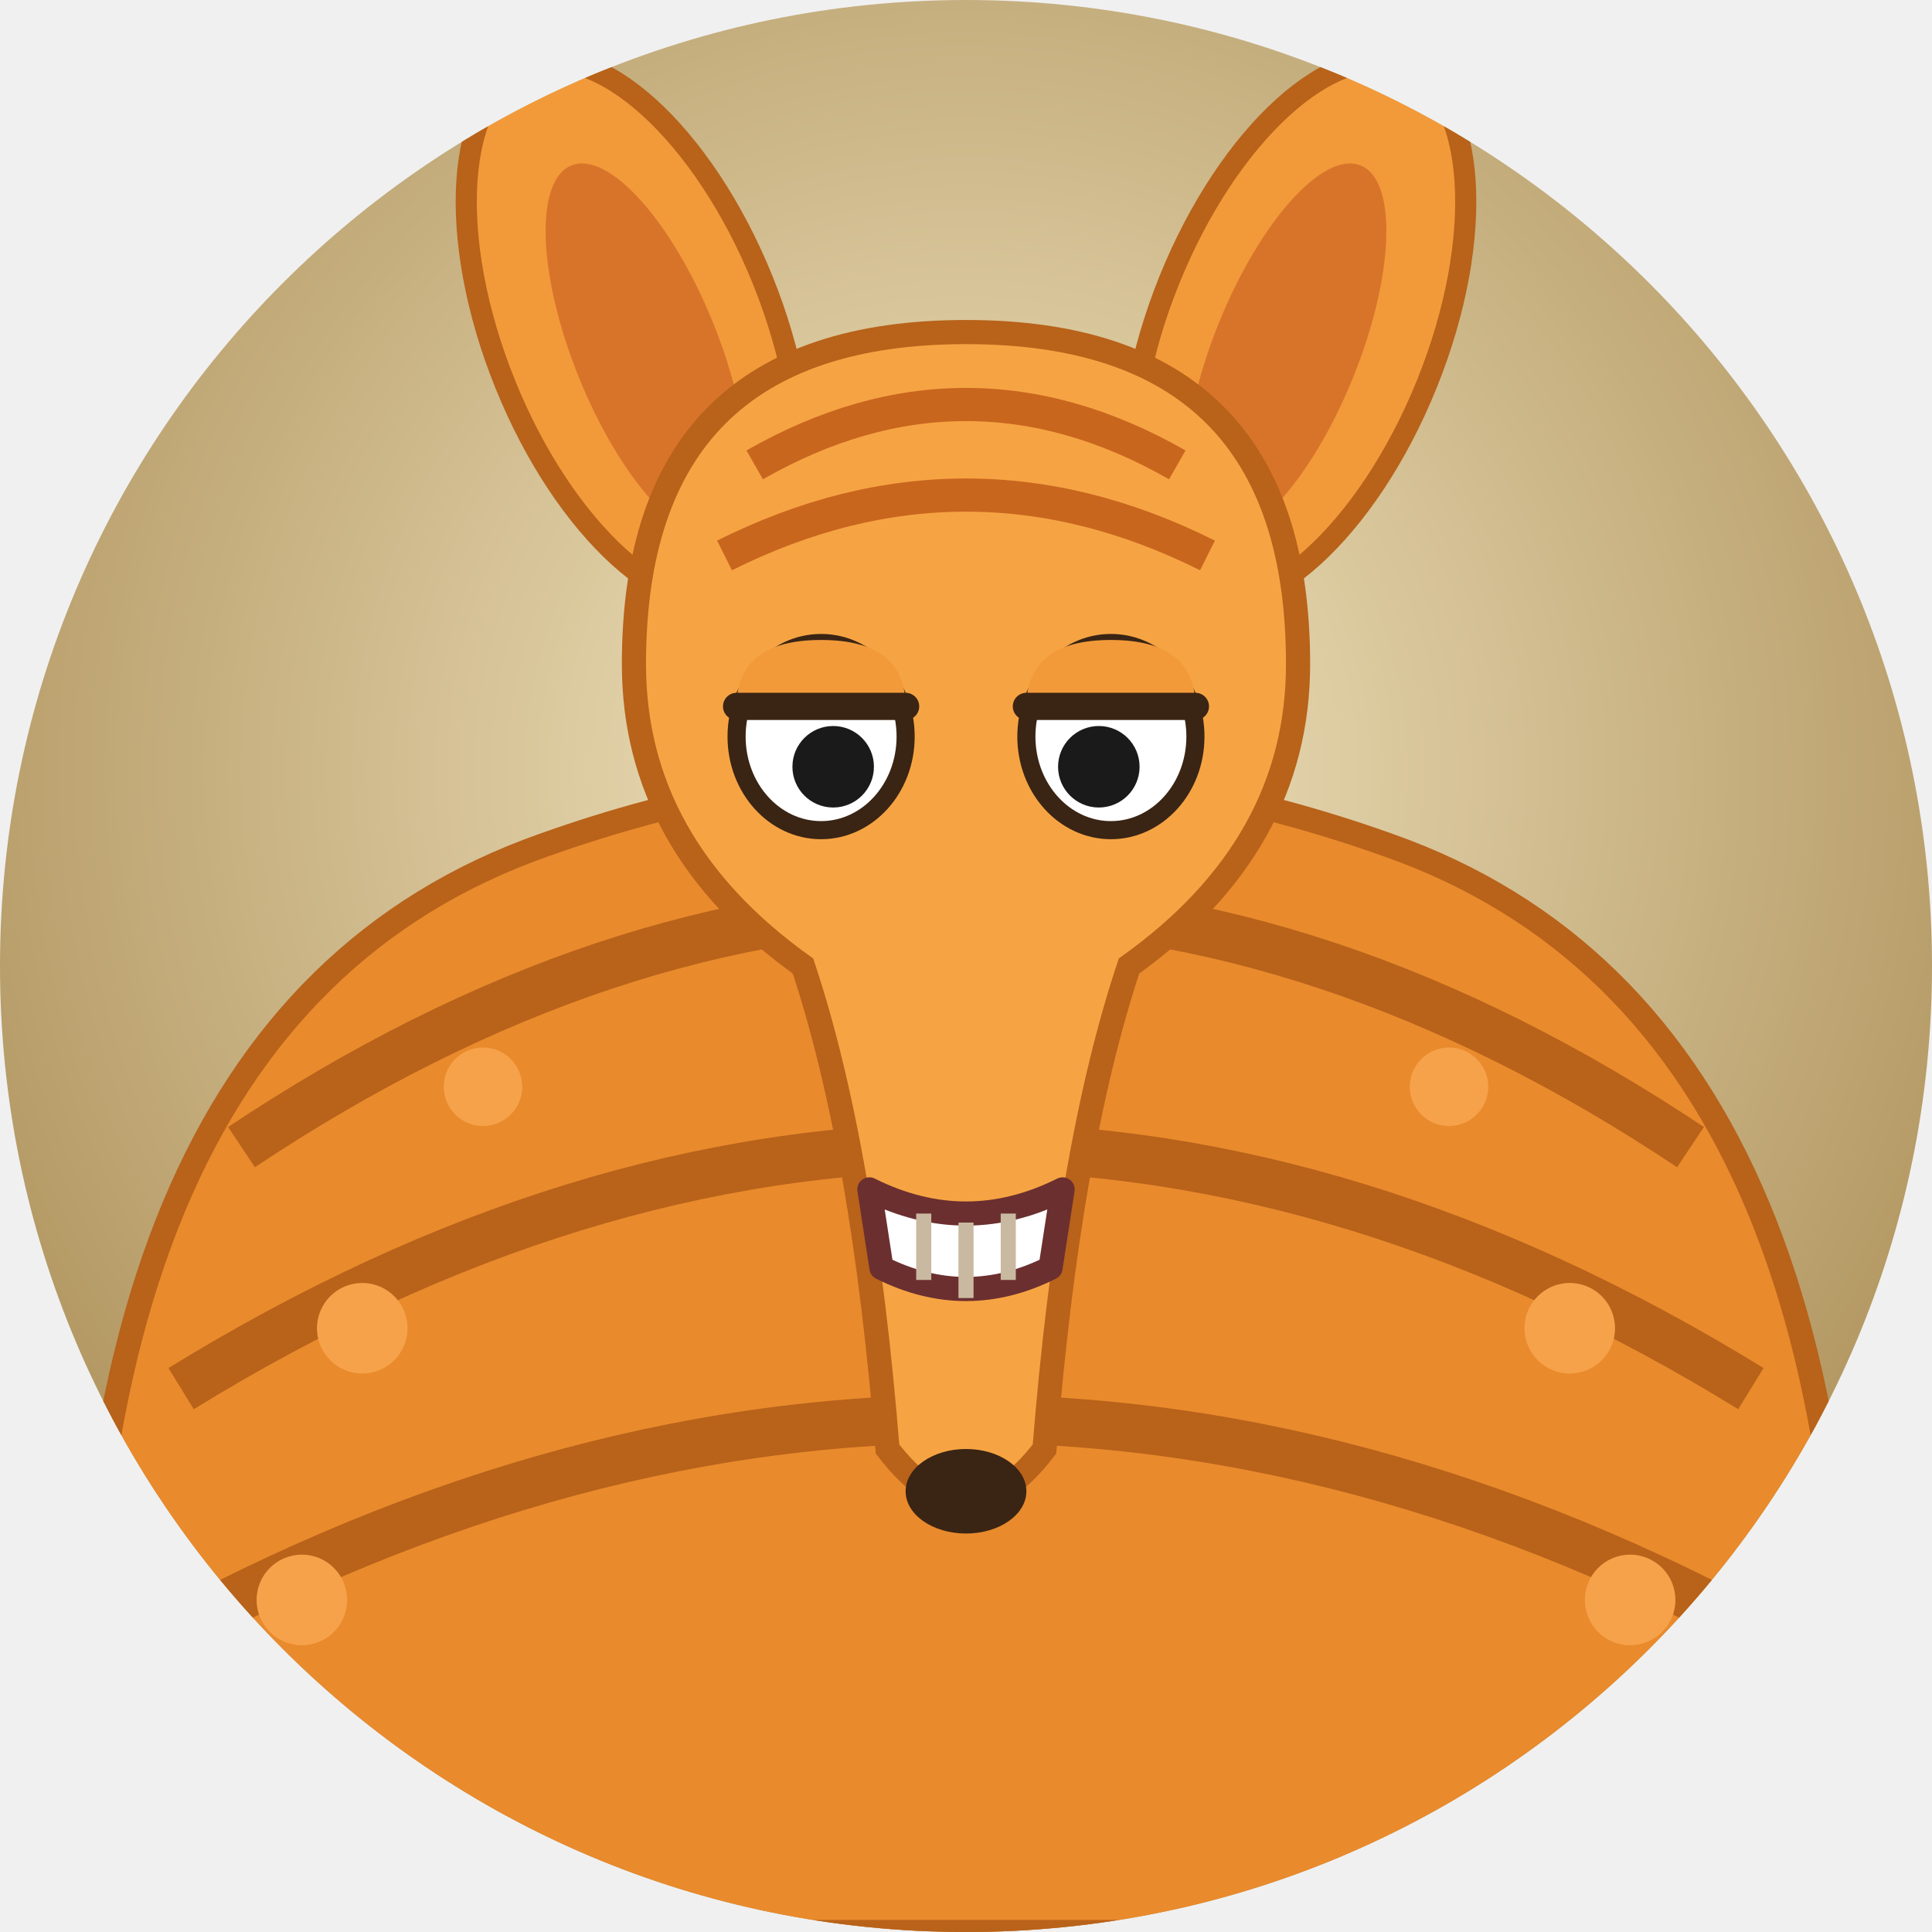
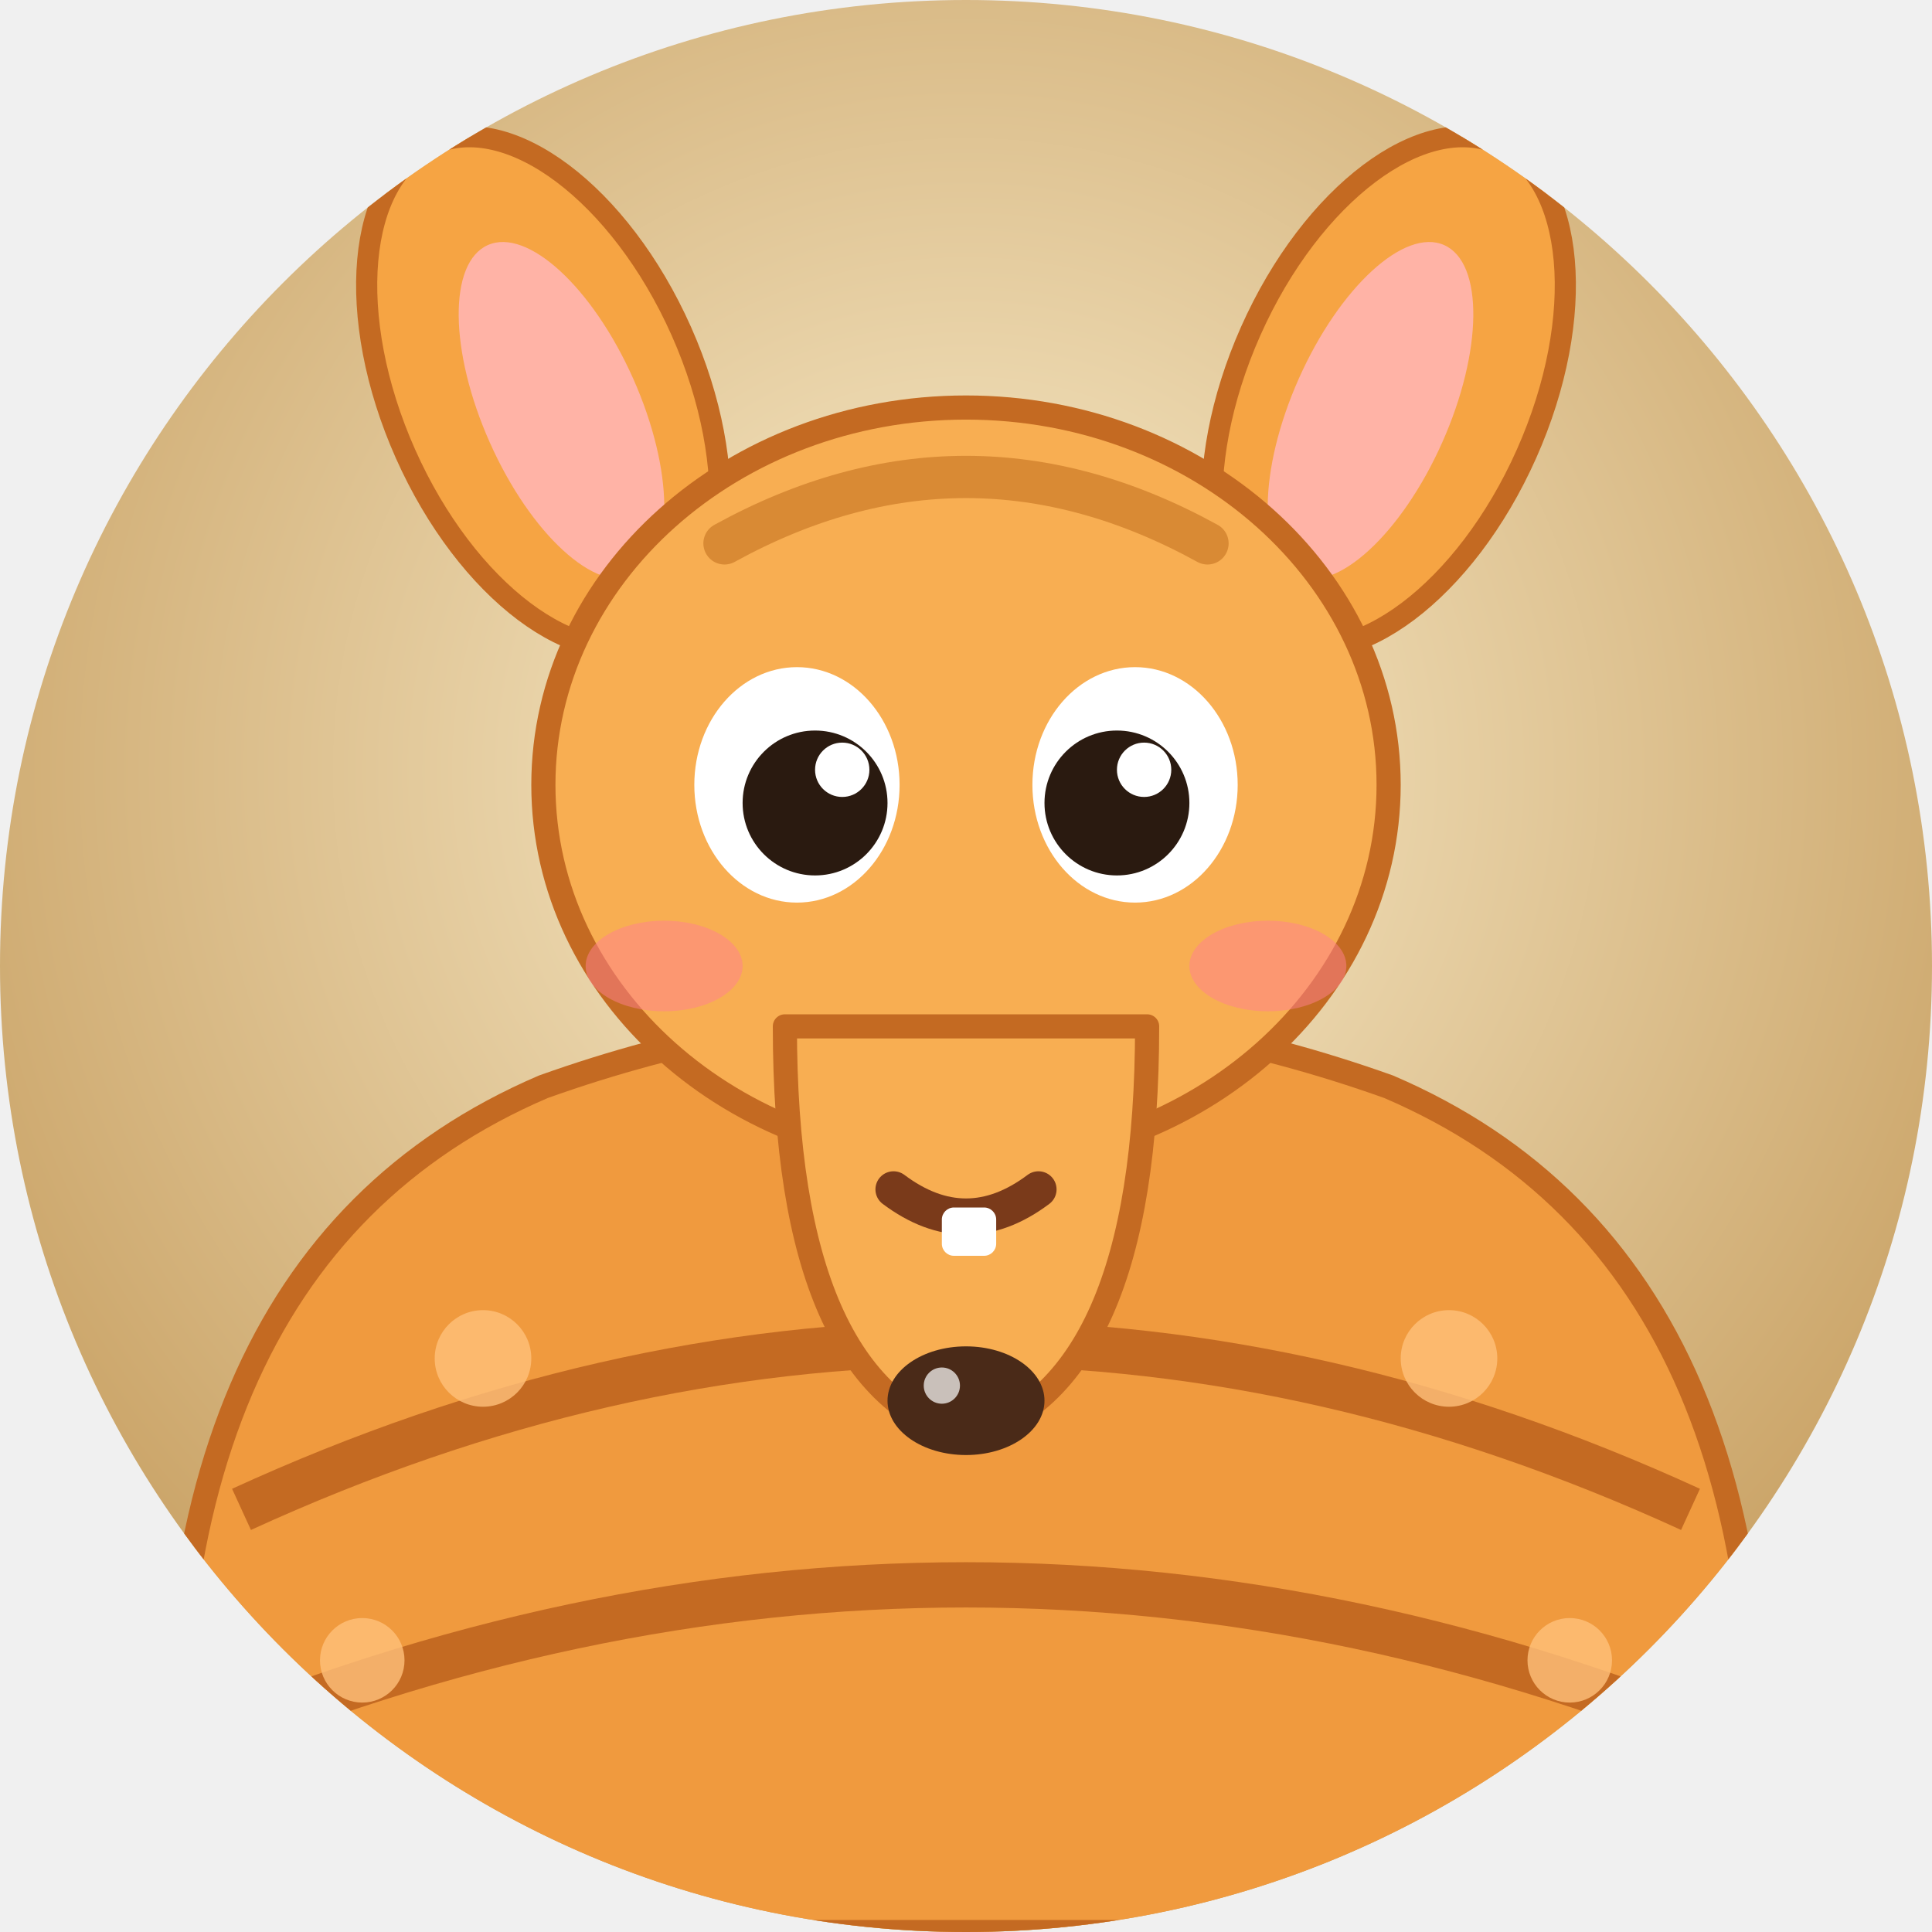
<svg xmlns="http://www.w3.org/2000/svg" viewBox="0 0 64 64">
  <defs>
    <clipPath id="c">
      <circle cx="32" cy="32" r="32" />
    </clipPath>
    <radialGradient id="bg" cx="50%" cy="40%" r="65%">
-       <stop offset="0" stop-color="#f4e8c4" />
-       <stop offset="1" stop-color="#a88a52" />
+       <stop offset="0" stop-color="#fbefcf" />
+       <stop offset="1" stop-color="#c49a5a" />
    </radialGradient>
  </defs>
  <g clip-path="url(#c)">
    <rect width="64" height="64" fill="url(#bg)" />
-     <path d="M3 64 Q1 34 18 28 Q32 23 46 28 Q63 34 61 64Z" fill="#e98a2c" stroke="#b8621a" stroke-width=".8" />
-     <path d="M6 46 Q32 30 58 46 M4 55 Q32 39 60 55 M8 38 Q32 22 56 38" stroke="#b8621a" stroke-width="1.6" fill="none" />
-     <g fill="#f6a24a">
-       <circle cx="12" cy="44" r="1.5" />
-       <circle cx="52" cy="44" r="1.5" />
-       <circle cx="10" cy="53" r="1.5" />
-       <circle cx="54" cy="53" r="1.5" />
-       <circle cx="16" cy="36" r="1.3" />
-       <circle cx="48" cy="36" r="1.3" />
+     <path d="M6 64 Q4 42 18 36 Q32 31 46 36 Q60 42 58 64Z" fill="#f09a3e" stroke="#c46a22" stroke-width=".8" />
+     <path d="M8 50 Q32 39 56 50 M6 58 Q32 47 58 58" stroke="#c46a22" stroke-width="1.5" fill="none" />
+     <g fill="#ffc07a" opacity=".8">
+       <circle cx="16" cy="45" r="1.6" />
+       <circle cx="48" cy="45" r="1.6" />
+       <circle cx="12" cy="55" r="1.4" />
+       <circle cx="52" cy="55" r="1.4" />
    </g>
-     <ellipse cx="21" cy="11" rx="4.6" ry="9.5" transform="rotate(-22 21 11)" fill="#f29a3a" stroke="#b8621a" stroke-width=".7" />
-     <ellipse cx="43" cy="11" rx="4.6" ry="9.5" transform="rotate(22 43 11)" fill="#f29a3a" stroke="#b8621a" stroke-width=".7" />
-     <ellipse cx="21.4" cy="11.6" rx="2.4" ry="6.6" transform="rotate(-22 21.4 11.6)" fill="#d8742a" />
-     <ellipse cx="42.6" cy="11.6" rx="2.4" ry="6.6" transform="rotate(22 42.6 11.6)" fill="#d8742a" />
-     <path d="M21 22 Q21 11 32 11 Q43 11 43 22 Q43 28 37.4 32 Q35.4 38 34.6 48 Q32 51.4 29.4 48 Q28.6 38 26.6 32 Q21 28 21 22Z" fill="#f6a443" stroke="#b8621a" stroke-width=".8" />
-     <path d="M25 15.4 Q32 11.4 39 15.4 M24 18.4 Q32 14.4 40 18.4" stroke="#c9661e" stroke-width="1.1" fill="none" />
-     <ellipse cx="32" cy="49.4" rx="2" ry="1.4" fill="#3a2414" />
-     <ellipse cx="27.2" cy="24.4" rx="2.8" ry="3.1" fill="#fff" stroke="#3a2414" stroke-width=".6" />
-     <ellipse cx="36.8" cy="24.4" rx="2.8" ry="3.1" fill="#fff" stroke="#3a2414" stroke-width=".6" />
-     <circle cx="27.6" cy="25.4" r="1.35" fill="#1a1a1a" />
-     <circle cx="36.4" cy="25.4" r="1.35" fill="#1a1a1a" />
-     <path d="M24.4 23.4 Q24.4 21.2 27.2 21.2 Q30 21.2 30 23.4Z M34 23.4 Q34 21.2 36.8 21.2 Q39.6 21.2 39.6 23.4Z" fill="#f29a3a" />
-     <path d="M24.4 23.4 H30 M34 23.4 H39.6" stroke="#3a2414" stroke-width=".9" stroke-linecap="round" />
-     <path d="M28.8 39.4 Q32 41 35.2 39.4 L34.8 42 Q32 43.4 29.2 42Z" fill="#fff" stroke="#6b2f2f" stroke-width=".8" stroke-linejoin="round" />
-     <path d="M30.6 40.2 V42.4 M32 40.5 V43 M33.4 40.2 V42.4" stroke="#c9b9a0" stroke-width=".5" />
+     <ellipse cx="18" cy="13" rx="5" ry="9" transform="rotate(-24 18 13)" fill="#f6a443" stroke="#c46a22" stroke-width=".7" />
+     <ellipse cx="46" cy="13" rx="5" ry="9" transform="rotate(24 46 13)" fill="#f6a443" stroke="#c46a22" stroke-width=".7" />
+     <ellipse cx="18.6" cy="13.6" rx="2.6" ry="6" transform="rotate(-24 18.6 13.6)" fill="#ffb3a6" />
+     <ellipse cx="45.4" cy="13.6" rx="2.6" ry="6" transform="rotate(24 45.4 13.6)" fill="#ffb3a6" />
+     <ellipse cx="32" cy="26" rx="14" ry="12.5" fill="#f8ae52" stroke="#c46a22" stroke-width=".8" />
+     <path d="M26 34 Q26 46 32 47.6 Q38 46 38 34Z" fill="#f8ae52" stroke="#c46a22" stroke-width=".8" stroke-linejoin="round" />
+     <path d="M24 18 Q32 13.6 40 18" stroke="#d98a34" stroke-width="1.4" fill="none" stroke-linecap="round" />
+     <ellipse cx="32" cy="46.4" rx="2.6" ry="1.8" fill="#4a2a18" />
+     <circle cx="31.2" cy="45.9" r=".6" fill="#fff" opacity=".7" />
+     <ellipse cx="26.4" cy="26" rx="3.4" ry="3.9" fill="#fff" />
+     <ellipse cx="37.6" cy="26" rx="3.4" ry="3.9" fill="#fff" />
+     <circle cx="27" cy="26.6" r="2.4" fill="#2a1a10" />
+     <circle cx="37" cy="26.6" r="2.4" fill="#2a1a10" />
+     <circle cx="27.9" cy="25.5" r=".9" fill="#fff" />
+     <circle cx="37.9" cy="25.5" r=".9" fill="#fff" />
+     <ellipse cx="22" cy="32" rx="2.6" ry="1.5" fill="#ff7f8f" opacity=".5" />
+     <ellipse cx="42" cy="32" rx="2.6" ry="1.5" fill="#ff7f8f" opacity=".5" />
+     <path d="M29.6 39.4 Q32 41.2 34.4 39.4" stroke="#7a3a1a" stroke-width="1.2" fill="none" stroke-linecap="round" />
+     <rect x="31.2" y="40" width="1.8" height="1.6" rx=".4" fill="#fff" />
  </g>
</svg>
